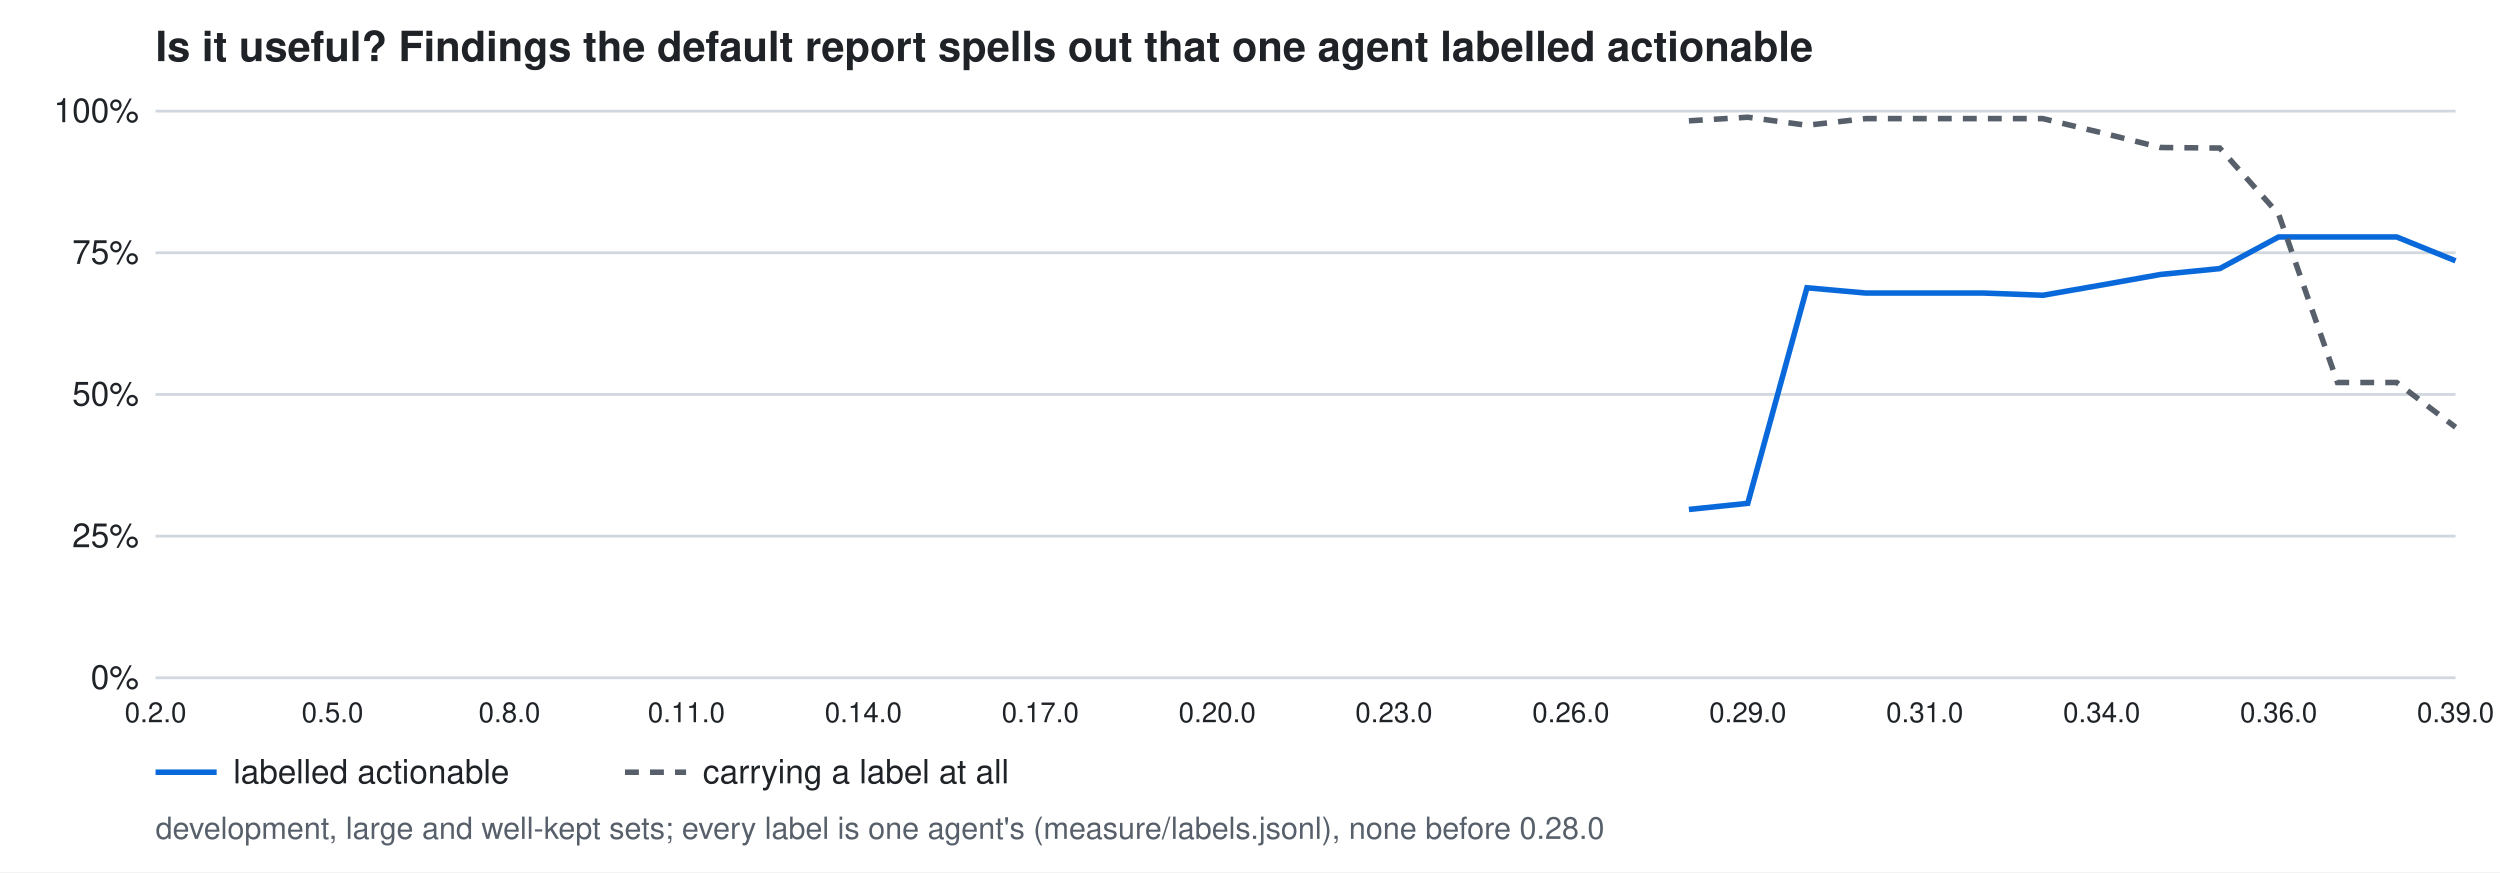
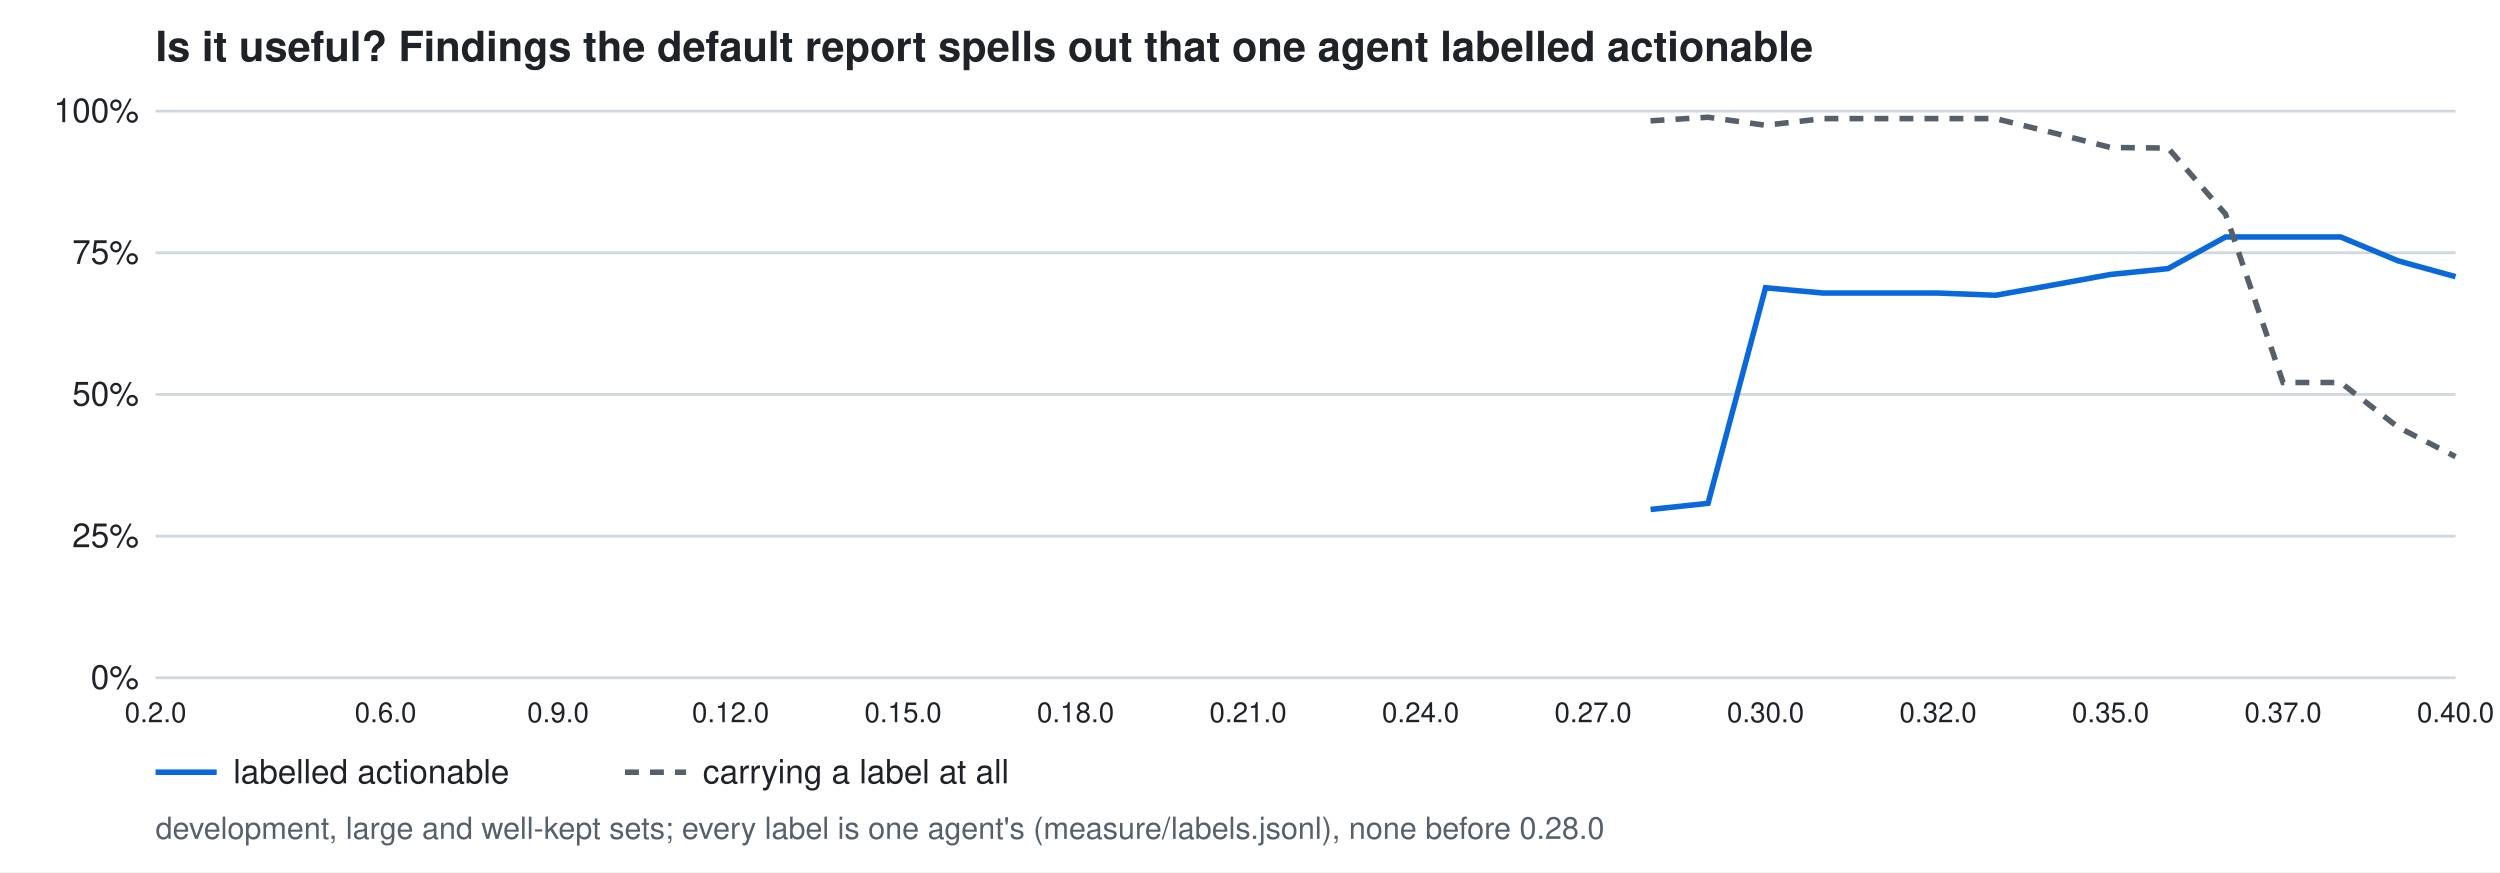
<svg xmlns="http://www.w3.org/2000/svg" width="900" height="314" viewBox="0 0 900 314" font-family="-apple-system,Segoe UI,Helvetica,Arial,sans-serif" font-size="12">
  <rect width="900" height="314" fill="#ffffff" />
  <text x="56" y="22" font-size="15" font-weight="600" fill="#1f2328">Is it useful? Findings the default report spells out that one agent labelled actionable</text>
  <line x1="56" y1="244.0" x2="884" y2="244.0" stroke="#d0d7de" stroke-width="1" />
  <text x="50" y="248.0" text-anchor="end" fill="#1f2328">0%</text>
  <line x1="56" y1="193.0" x2="884" y2="193.0" stroke="#d0d7de" stroke-width="1" />
  <text x="50" y="197.0" text-anchor="end" fill="#1f2328">25%</text>
  <line x1="56" y1="142.0" x2="884" y2="142.0" stroke="#d0d7de" stroke-width="1" />
  <text x="50" y="146.0" text-anchor="end" fill="#1f2328">50%</text>
  <line x1="56" y1="91.0" x2="884" y2="91.0" stroke="#d0d7de" stroke-width="1" />
  <text x="50" y="95.0" text-anchor="end" fill="#1f2328">75%</text>
  <line x1="56" y1="40.0" x2="884" y2="40.0" stroke="#d0d7de" stroke-width="1" />
  <text x="50" y="44.0" text-anchor="end" fill="#1f2328">100%</text>
  <text x="56.0" y="260" text-anchor="middle" fill="#1f2328" font-size="10">0.2.0</text>
-   <text x="119.7" y="260" text-anchor="middle" fill="#1f2328" font-size="10">0.5.0</text>
-   <text x="183.4" y="260" text-anchor="middle" fill="#1f2328" font-size="10">0.8.0</text>
-   <text x="247.1" y="260" text-anchor="middle" fill="#1f2328" font-size="10">0.11.0</text>
-   <text x="310.8" y="260" text-anchor="middle" fill="#1f2328" font-size="10">0.14.0</text>
-   <text x="374.5" y="260" text-anchor="middle" fill="#1f2328" font-size="10">0.17.0</text>
-   <text x="438.2" y="260" text-anchor="middle" fill="#1f2328" font-size="10">0.20.0</text>
-   <text x="501.8" y="260" text-anchor="middle" fill="#1f2328" font-size="10">0.23.0</text>
-   <text x="565.5" y="260" text-anchor="middle" fill="#1f2328" font-size="10">0.26.0</text>
-   <text x="629.2" y="260" text-anchor="middle" fill="#1f2328" font-size="10">0.29.0</text>
-   <text x="692.9" y="260" text-anchor="middle" fill="#1f2328" font-size="10">0.31.0</text>
-   <text x="756.6" y="260" text-anchor="middle" fill="#1f2328" font-size="10">0.34.0</text>
-   <text x="820.3" y="260" text-anchor="middle" fill="#1f2328" font-size="10">0.36.0</text>
-   <text x="884.0" y="260" text-anchor="middle" fill="#1f2328" font-size="10">0.39.0</text>
-   <polyline points="608.0,183.4 629.2,181.2 650.5,103.6 671.7,105.5 692.9,105.5 714.2,105.5 735.4,106.3 756.6,102.6 777.8,98.8 799.1,96.7 820.3,85.3 841.5,85.3 862.8,85.3 884.0,93.9" fill="none" stroke="#0969da" stroke-width="2" />
-   <polyline points="608.0,43.5 629.2,42.2 650.5,45.1 671.7,42.7 692.9,42.7 714.2,42.7 735.4,42.7 756.6,47.8 777.8,53.1 799.1,53.3 820.3,77.1 841.5,137.7 862.8,137.7 884.0,153.8" fill="none" stroke="#57606a" stroke-width="2" stroke-dasharray="5 4" />
+   <text x="138.8" y="260" text-anchor="middle" fill="#1f2328" font-size="10">0.6.0</text>
+   <text x="200.9" y="260" text-anchor="middle" fill="#1f2328" font-size="10">0.9.0</text>
+   <text x="263.0" y="260" text-anchor="middle" fill="#1f2328" font-size="10">0.12.0</text>
+   <text x="325.1" y="260" text-anchor="middle" fill="#1f2328" font-size="10">0.15.0</text>
+   <text x="387.2" y="260" text-anchor="middle" fill="#1f2328" font-size="10">0.18.0</text>
+   <text x="449.3" y="260" text-anchor="middle" fill="#1f2328" font-size="10">0.21.0</text>
+   <text x="511.4" y="260" text-anchor="middle" fill="#1f2328" font-size="10">0.24.0</text>
+   <text x="573.5" y="260" text-anchor="middle" fill="#1f2328" font-size="10">0.27.0</text>
+   <text x="635.6" y="260" text-anchor="middle" fill="#1f2328" font-size="10">0.30.0</text>
+   <text x="697.7" y="260" text-anchor="middle" fill="#1f2328" font-size="10">0.32.0</text>
+   <text x="759.8" y="260" text-anchor="middle" fill="#1f2328" font-size="10">0.35.0</text>
+   <text x="821.9" y="260" text-anchor="middle" fill="#1f2328" font-size="10">0.37.0</text>
+   <text x="884.0" y="260" text-anchor="middle" fill="#1f2328" font-size="10">0.40.0</text>
+   <polyline points="594.2,183.4 614.9,181.2 635.6,103.6 656.3,105.5 677.0,105.5 697.7,105.5 718.4,106.3 739.1,102.6 759.8,98.8 780.5,96.7 801.2,85.3 821.9,85.3 842.6,85.3 863.3,93.9 884.0,99.6" fill="none" stroke="#0969da" stroke-width="2" />
+   <polyline points="594.2,43.5 614.9,42.2 635.6,45.1 656.3,42.7 677.0,42.7 697.7,42.7 718.4,42.7 739.1,47.8 759.8,53.1 780.5,53.3 801.2,77.1 821.9,137.7 842.6,137.7 863.3,153.8 884.0,164.4" fill="none" stroke="#57606a" stroke-width="2" stroke-dasharray="5 4" />
  <line x1="56" y1="278" x2="78" y2="278" stroke="#0969da" stroke-width="2" />
  <text x="84" y="282" fill="#1f2328">labelled actionable</text>
  <line x1="225" y1="278" x2="247" y2="278" stroke="#57606a" stroke-width="2" stroke-dasharray="5 4" />
  <text x="253" y="282" fill="#1f2328">carrying a label at all</text>
  <text x="56" y="302" fill="#57606a" font-size="11">development, large and well-kept sets; every label is one agent's (measure/labels.jsonl), none before 0.28.0</text>
</svg>
